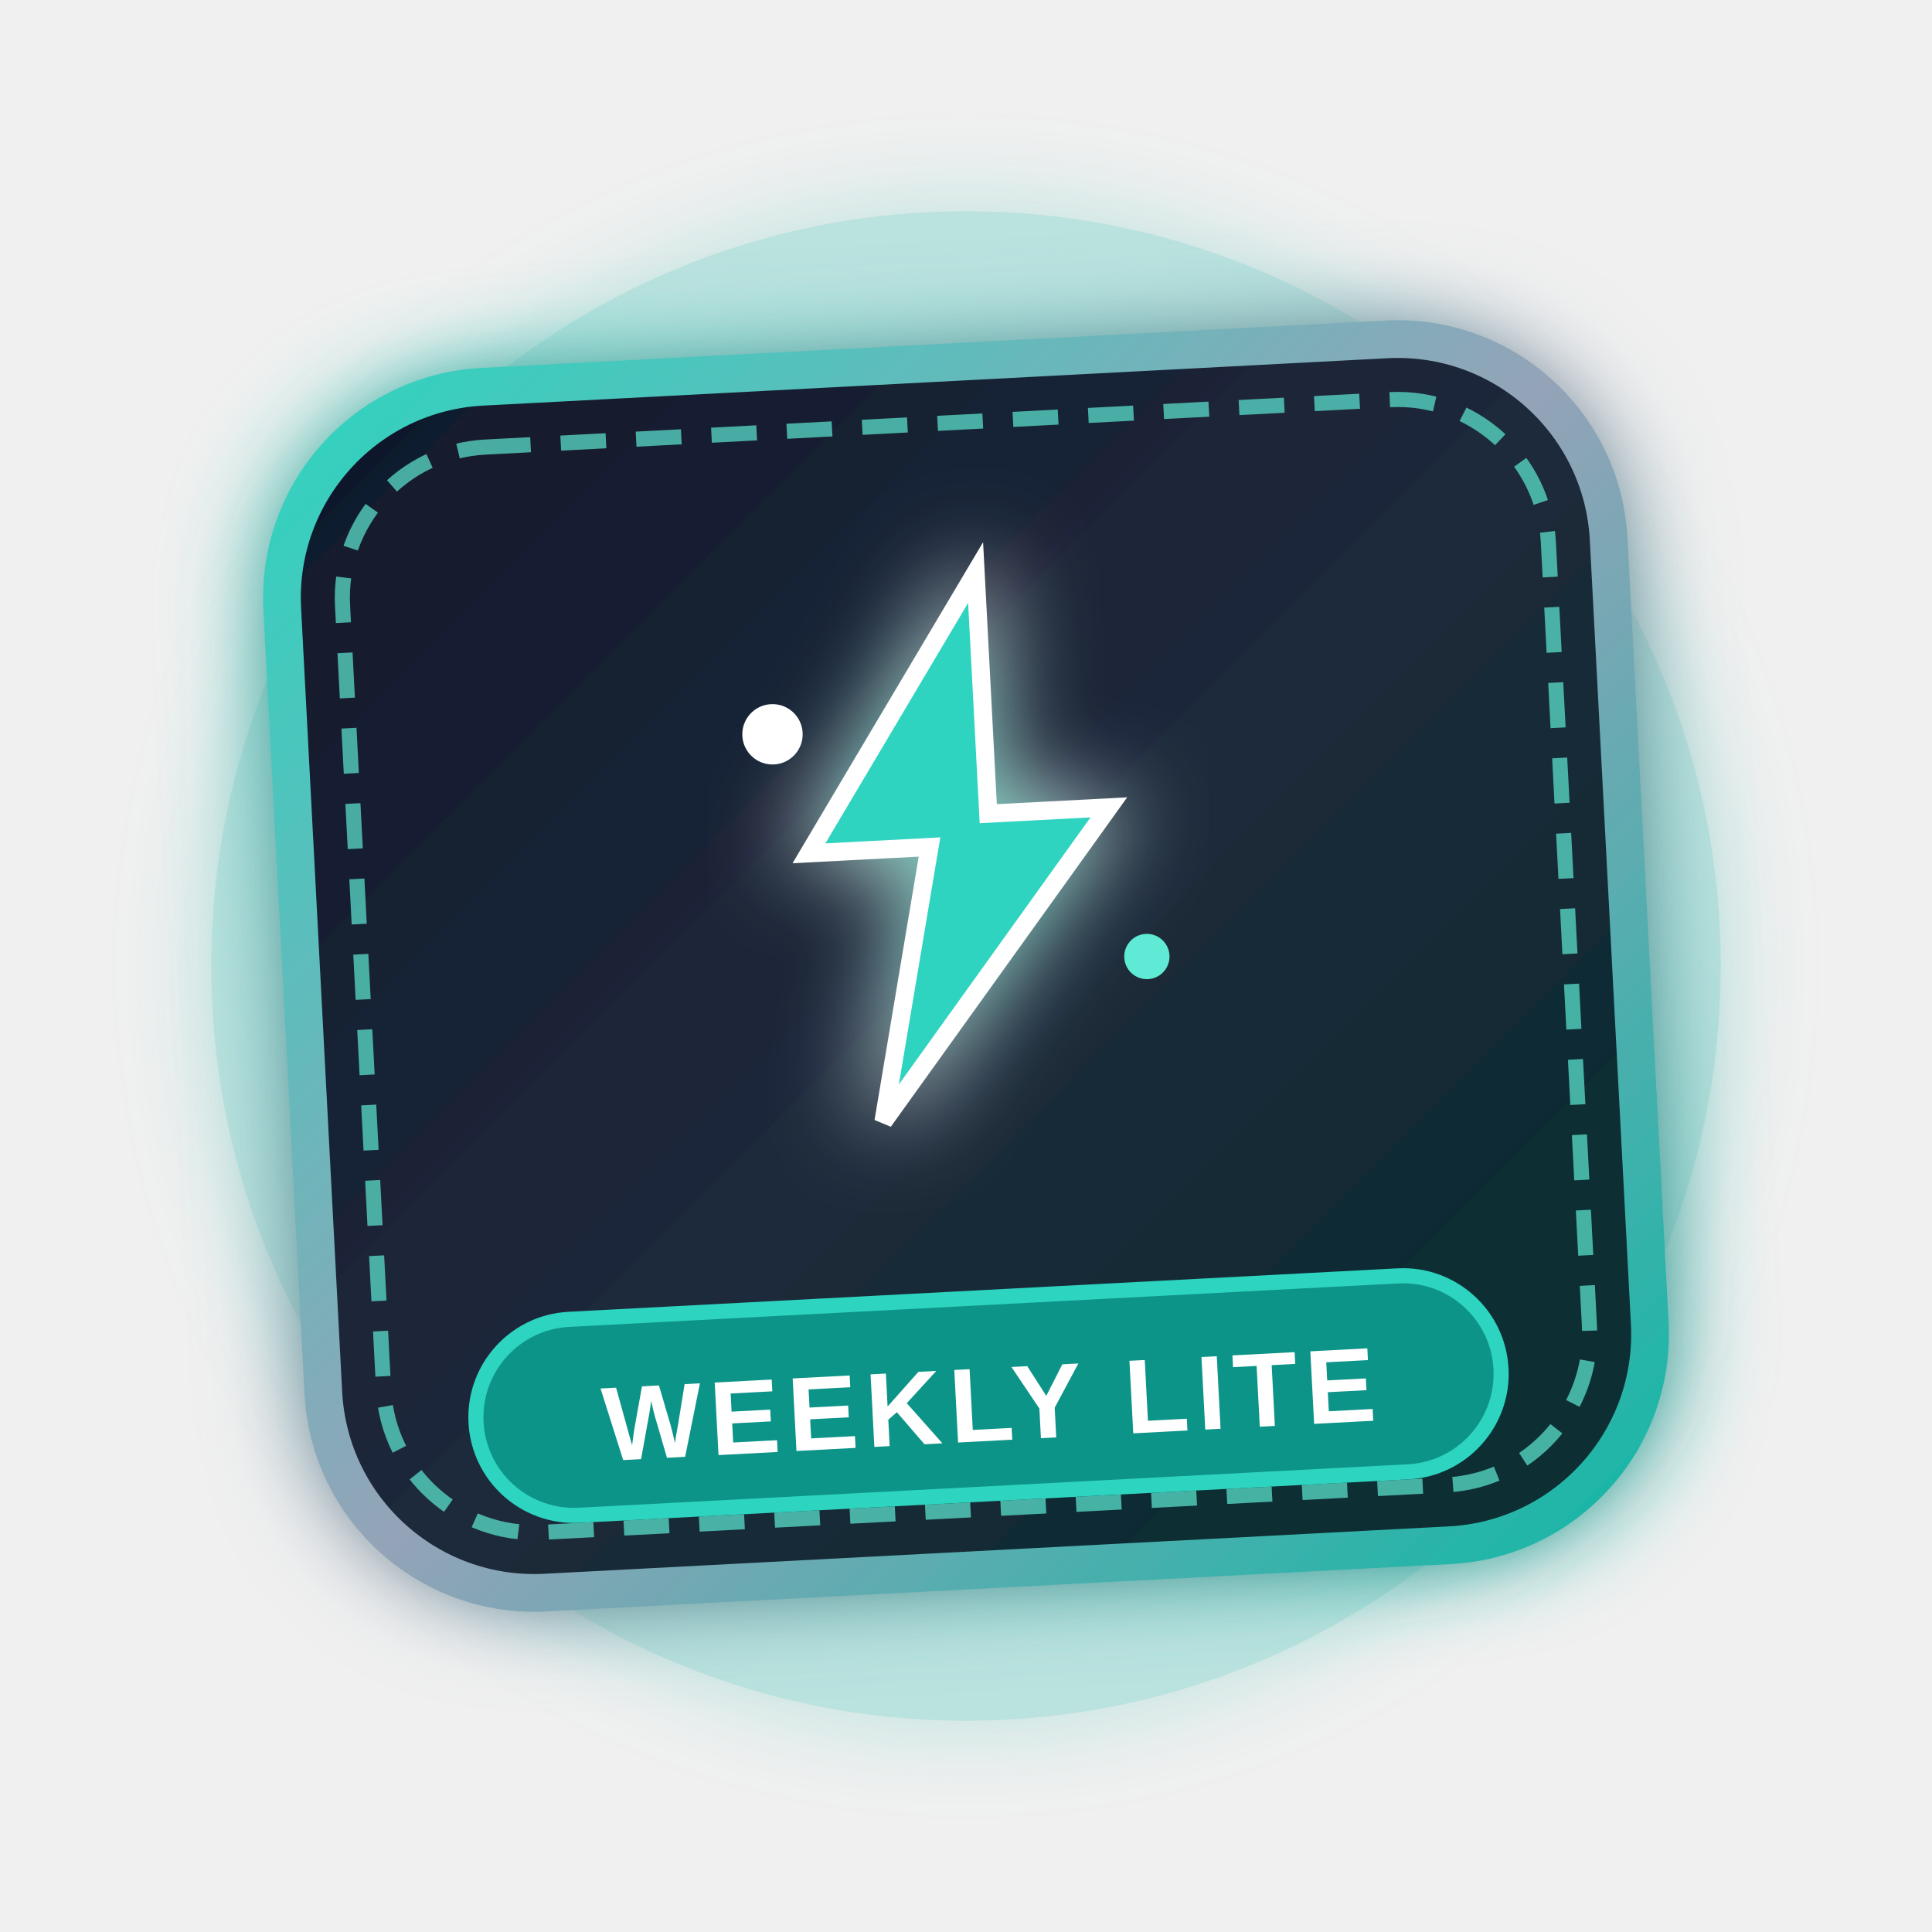
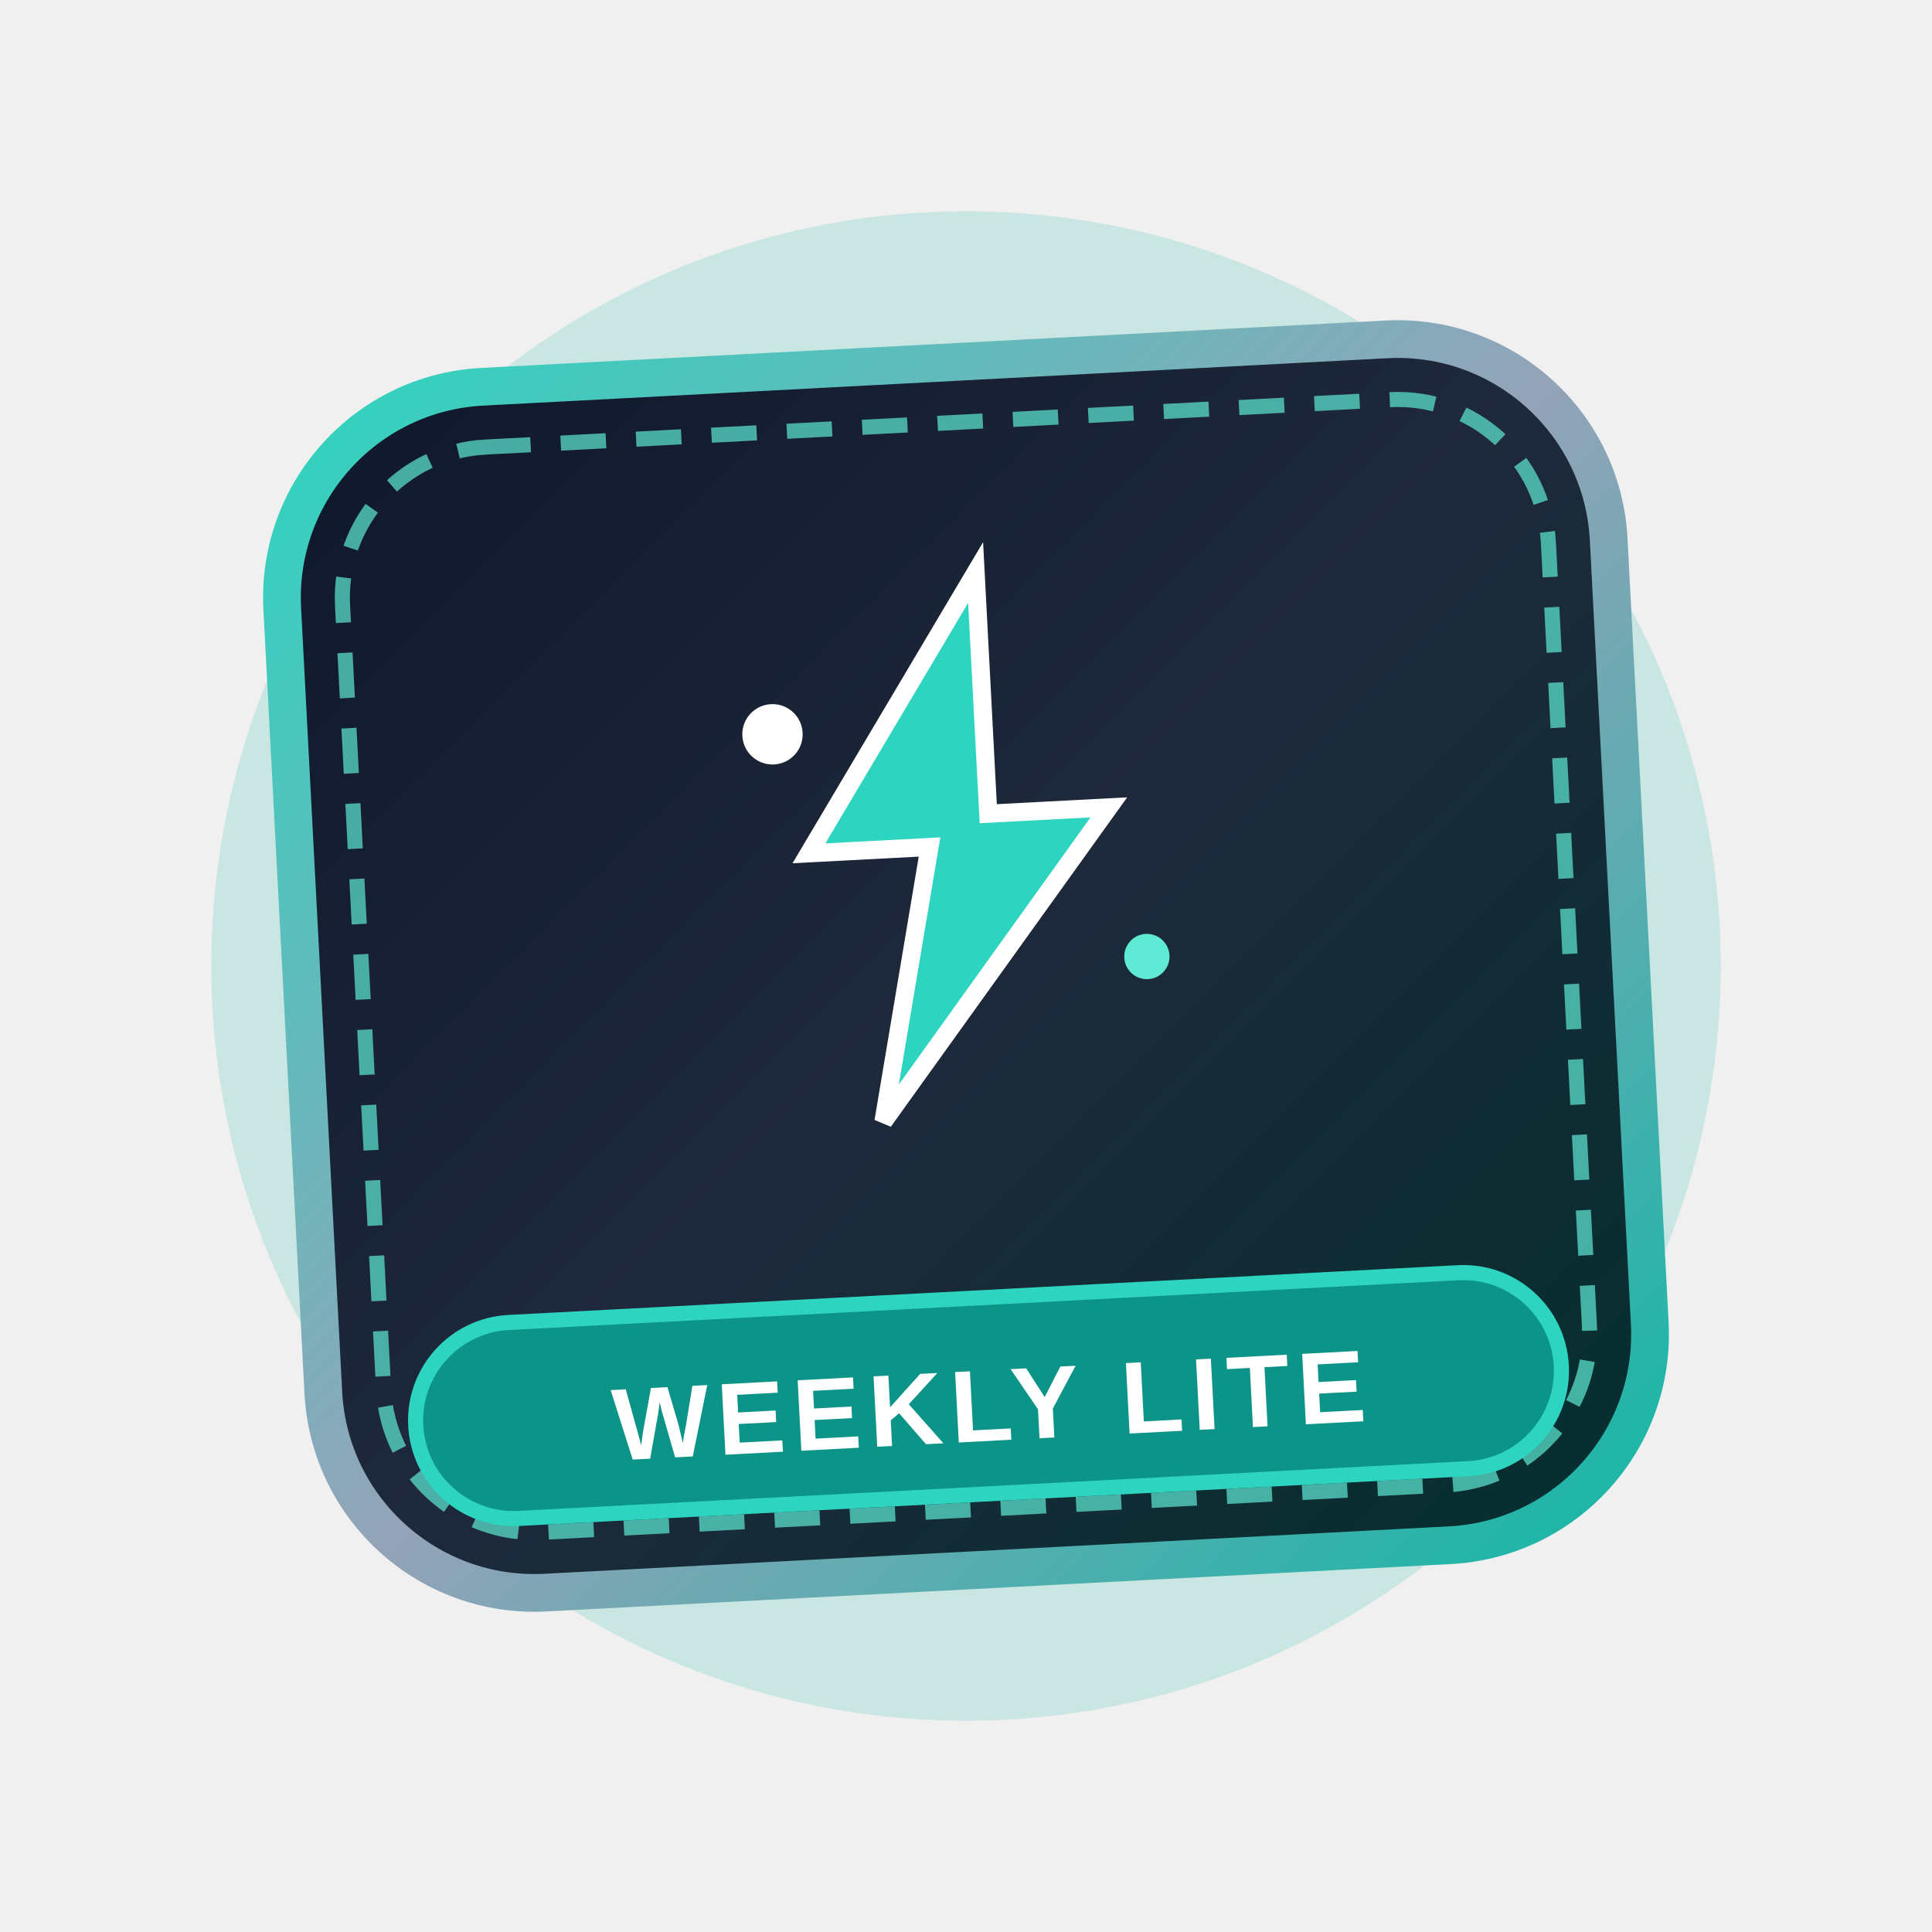
<svg xmlns="http://www.w3.org/2000/svg" viewBox="0 0 128 128" width="128" height="128">
  <defs>
    <linearGradient id="liteBg" x1="0%" y1="0%" x2="100%" y2="100%">
      <stop offset="0%" stop-color="#0f172a" />
      <stop offset="50%" stop-color="#1e293b" />
      <stop offset="100%" stop-color="#042f2e" />
    </linearGradient>
    <linearGradient id="liteBorder" x1="0%" y1="0%" x2="100%" y2="100%">
      <stop offset="0%" stop-color="#2dd4bf" />
      <stop offset="50%" stop-color="#94a3b8" />
      <stop offset="100%" stop-color="#14b8a6" />
    </linearGradient>
-     <linearGradient id="silverGleam" x1="0%" y1="0%" x2="100%" y2="100%">
-       <stop offset="0%" stop-color="#ffffff" />
-       <stop offset="40%" stop-color="#e2e8f0" />
-       <stop offset="100%" stop-color="#64748b" />
-     </linearGradient>
-     <filter id="liteGlow" x="-20%" y="-20%" width="140%" height="140%">
-       <feGaussianBlur stdDeviation="3" result="blur" />
-       <feMerge>
-         <feMergeNode in="blur" />
-         <feMergeNode in="SourceGraphic" />
-       </feMerge>
-     </filter>
  </defs>
-   <circle cx="64" cy="64" r="50" fill="#14b8a6" opacity="0.25" filter="url(#liteGlow)" />
+   <circle cx="64" cy="64" r="50" fill="#14b8a6" opacity="0.18" />
  <g transform="rotate(-3 64 64)">
-     <rect x="20" y="24" width="88" height="80" rx="14" fill="url(#liteBg)" stroke="url(#liteBorder)" stroke-width="2.5" filter="url(#liteGlow)" />
+     <rect x="20" y="24" width="88" height="80" rx="14" fill="url(#liteBg)" stroke="url(#liteBorder)" stroke-width="2.5" />
    <rect x="24" y="28" width="80" height="72" rx="10" fill="none" stroke="#5eead4" stroke-width="1" stroke-dasharray="3 2" opacity="0.7" />
    <g transform="translate(64, 56)">
-       <polygon points="2,-18 -10,0 -2,0 -6,18 10,-2 2,-2" fill="#2dd4bf" stroke="#ffffff" stroke-width="1.2" filter="url(#liteGlow)" />
+       <polygon points="2,-18 -10,0 -2,0 -6,18 10,-2 2,-2" fill="#2dd4bf" stroke="#ffffff" stroke-width="1.2" />
      <circle cx="-12" cy="-8" r="2" fill="#ffffff" />
      <circle cx="12" cy="8" r="1.5" fill="#5eead4" />
    </g>
-     <rect x="30" y="86" width="68" height="13" rx="6.5" fill="#0d9488" stroke="#2dd4bf" stroke-width="1" />
-     <text x="64" y="95.5" font-family="'Poppins', sans-serif, Arial" font-size="7" font-weight="900" fill="#ffffff" text-anchor="middle" letter-spacing="0.5">WEEKLY LITE</text>
+     <rect x="26" y="86" width="76" height="13" rx="6.5" fill="#0d9488" stroke="#2dd4bf" stroke-width="1" />
+     <text x="64" y="95.5" font-family="'Poppins', sans-serif, Arial" font-size="6.8" font-weight="900" fill="#ffffff" text-anchor="middle" letter-spacing="0.5">WEEKLY LITE</text>
  </g>
</svg>
